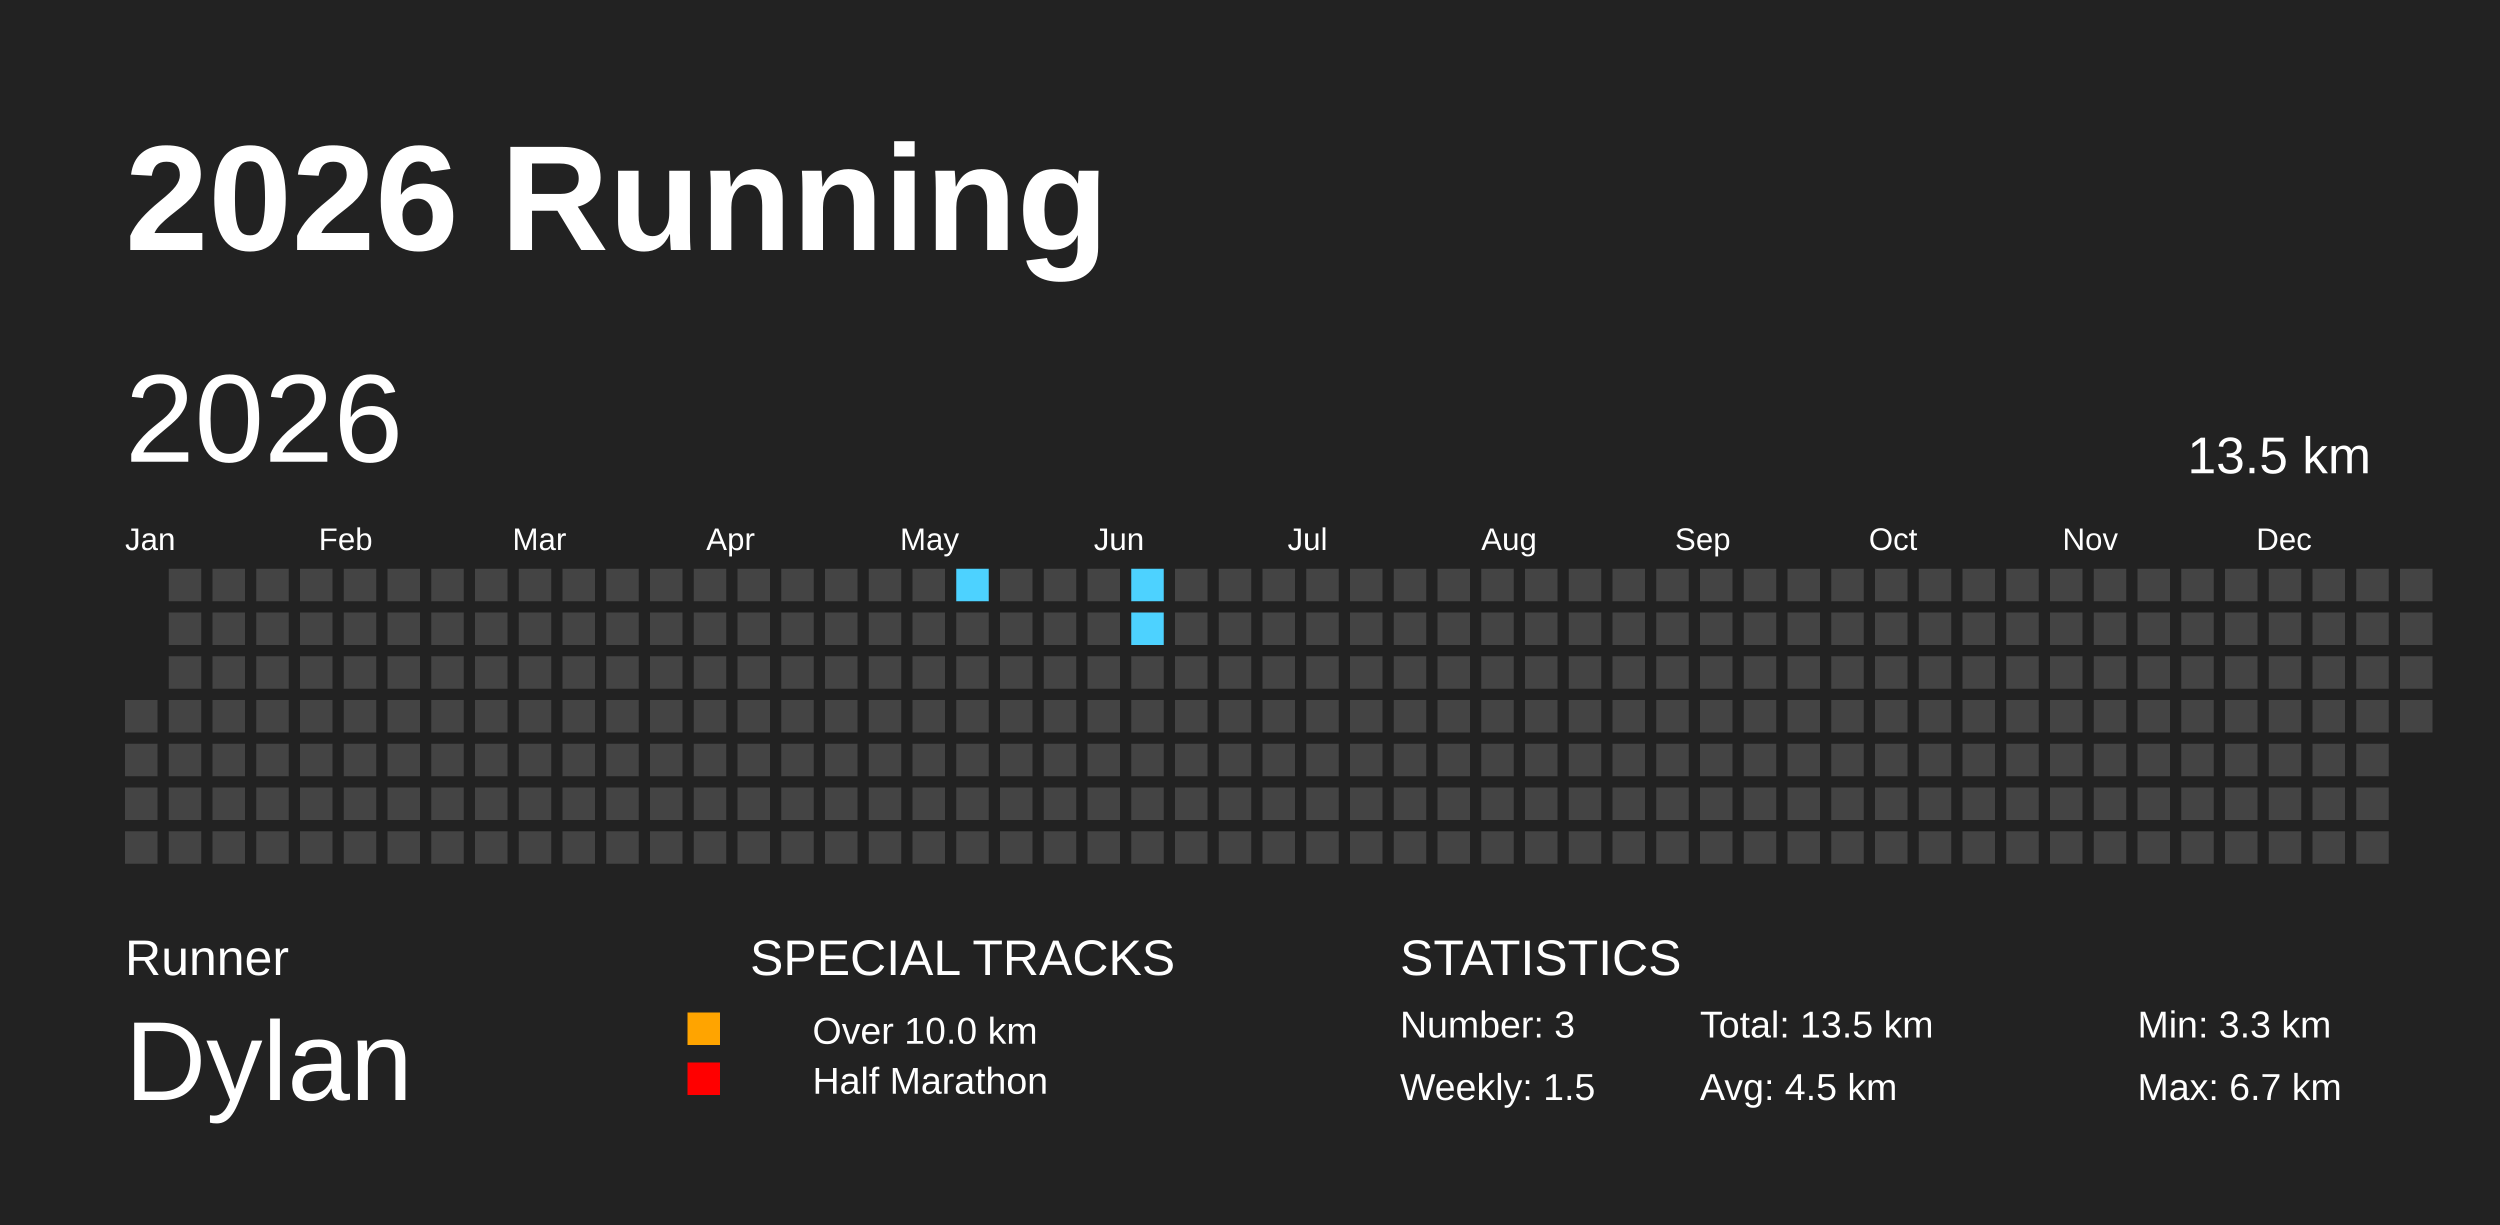
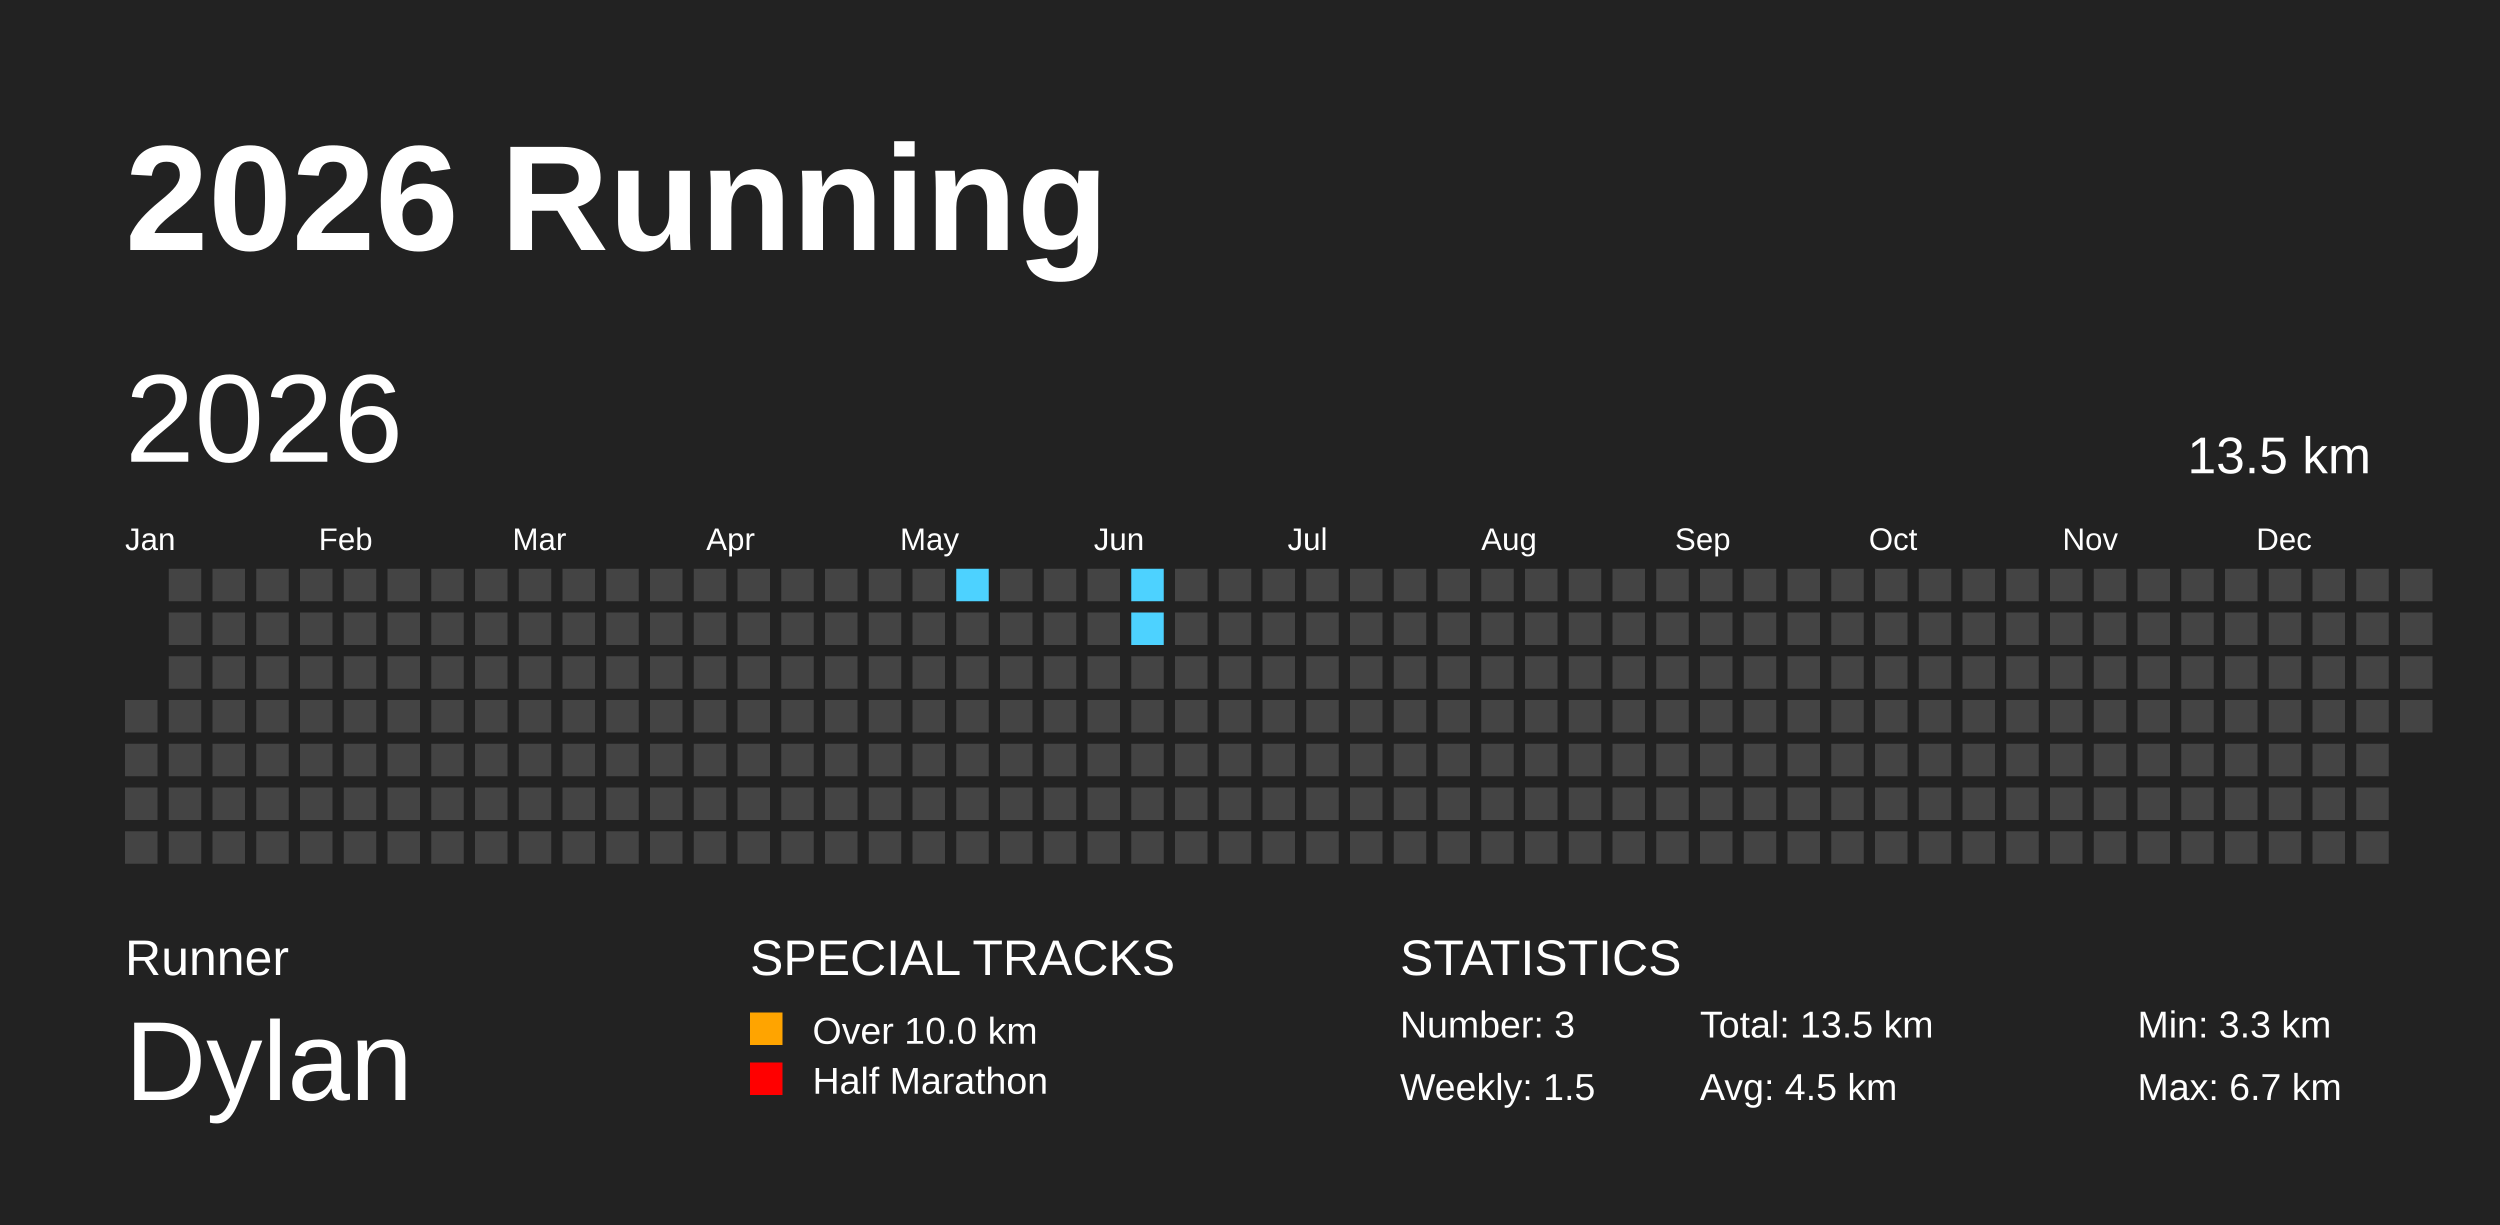
<svg xmlns="http://www.w3.org/2000/svg" baseProfile="full" height="98mm" version="1.1" viewBox="0,0,200,98" width="200mm">
  <defs>
    <pattern height="2" id="indoor-stripe" patternUnits="userSpaceOnUse" width="2">
      <line stroke="white" stroke-opacity="0.45" stroke-width="0.5" x1="0" x2="2" y1="2" y2="0" />
    </pattern>
  </defs>
  <rect fill="#222222" height="98" width="200" x="0" y="0" />
  <text fill="#FFFFFF" style="font-size:12px; font-family:Arial; font-weight:bold;" x="10" y="20">2026 Running</text>
  <text fill="#FFFFFF" style="font-size:4px; font-family:Arial" x="10" y="78">Runner</text>
  <text fill="#FFFFFF" style="font-size:9px; font-family:Arial" x="10" y="88">Dylan</text>
  <text fill="#FFFFFF" style="font-size:4px; font-family:Arial" x="60" y="78">SPECIAL TRACKS</text>
-   <rect fill="#ffa400" height="2.6" width="2.6" x="55" y="81" />
+   <rect fill="#ffa400" height="2.6" width="2.6" x="60" y="81" />
  <text fill="#FFFFFF" style="font-size:3px; font-family:Arial" x="65" y="83.5">Over 10.0 km</text>
-   <rect fill="#ff0000" height="2.6" width="2.6" x="55" y="85" />
+   <rect fill="#ff0000" height="2.6" width="2.6" x="60" y="85" />
  <text fill="#FFFFFF" style="font-size:3px; font-family:Arial" x="65" y="87.5">Half Marathon</text>
  <text fill="#FFFFFF" style="font-size:4px; font-family:Arial" x="112" y="78">STATISTICS</text>
  <text fill="#FFFFFF" style="font-size:3px; font-family:Arial" x="112" y="83">Number: 3</text>
  <text fill="#FFFFFF" style="font-size:3px; font-family:Arial" x="112" y="88">Weekly: 1.5</text>
  <text fill="#FFFFFF" style="font-size:3px; font-family:Arial" x="136" y="83">Total: 13.5 km</text>
  <text fill="#FFFFFF" style="font-size:3px; font-family:Arial" x="136" y="88">Avg: 4.5 km</text>
  <text fill="#FFFFFF" style="font-size:3px; font-family:Arial" x="171" y="83">Min: 3.3 km</text>
  <text fill="#FFFFFF" style="font-size:3px; font-family:Arial" x="171" y="88">Max: 6.7 km</text>
  <text dominant-baseline="hanging" fill="#FFFFFF" style="font-size:10.0px; font-family:Arial;" x="10" y="30">2026</text>
  <text dominant-baseline="hanging" fill="#FFFFFF" style="font-size:4.125px; font-family:Arial;" x="175" y="35">13.5 km</text>
  <text fill="#FFFFFF" style="font-size:2.5px; font-family:Arial" x="10.0" y="44">Jan</text>
  <text fill="#FFFFFF" style="font-size:2.5px; font-family:Arial" x="25.5" y="44">Feb</text>
  <text fill="#FFFFFF" style="font-size:2.5px; font-family:Arial" x="41.0" y="44">Mar</text>
  <text fill="#FFFFFF" style="font-size:2.5px; font-family:Arial" x="56.5" y="44">Apr</text>
  <text fill="#FFFFFF" style="font-size:2.5px; font-family:Arial" x="72.0" y="44">May</text>
  <text fill="#FFFFFF" style="font-size:2.5px; font-family:Arial" x="87.5" y="44">Jun</text>
  <text fill="#FFFFFF" style="font-size:2.5px; font-family:Arial" x="103.0" y="44">Jul</text>
  <text fill="#FFFFFF" style="font-size:2.5px; font-family:Arial" x="118.5" y="44">Aug</text>
  <text fill="#FFFFFF" style="font-size:2.5px; font-family:Arial" x="134.0" y="44">Sep</text>
  <text fill="#FFFFFF" style="font-size:2.5px; font-family:Arial" x="149.5" y="44">Oct</text>
  <text fill="#FFFFFF" style="font-size:2.5px; font-family:Arial" x="165.0" y="44">Nov</text>
  <text fill="#FFFFFF" style="font-size:2.5px; font-family:Arial" x="180.5" y="44">Dec</text>
  <rect fill="#444444" height="2.6" width="2.6" x="10.0" y="56.0" />
  <rect fill="#444444" height="2.6" width="2.6" x="10.0" y="59.5" />
  <rect fill="#444444" height="2.6" width="2.6" x="10.0" y="63.0" />
  <rect fill="#444444" height="2.6" width="2.6" x="10.0" y="66.5" />
  <rect fill="#444444" height="2.6" width="2.6" x="13.5" y="45.5" />
  <rect fill="#444444" height="2.6" width="2.6" x="13.5" y="49.0" />
  <rect fill="#444444" height="2.6" width="2.6" x="13.5" y="52.5" />
  <rect fill="#444444" height="2.6" width="2.6" x="13.5" y="56.0" />
  <rect fill="#444444" height="2.6" width="2.6" x="13.5" y="59.5" />
  <rect fill="#444444" height="2.6" width="2.6" x="13.5" y="63.0" />
  <rect fill="#444444" height="2.6" width="2.6" x="13.5" y="66.5" />
  <rect fill="#444444" height="2.6" width="2.6" x="17.0" y="45.5" />
  <rect fill="#444444" height="2.6" width="2.6" x="17.0" y="49.0" />
  <rect fill="#444444" height="2.6" width="2.6" x="17.0" y="52.5" />
  <rect fill="#444444" height="2.6" width="2.6" x="17.0" y="56.0" />
  <rect fill="#444444" height="2.6" width="2.6" x="17.0" y="59.5" />
  <rect fill="#444444" height="2.6" width="2.6" x="17.0" y="63.0" />
  <rect fill="#444444" height="2.6" width="2.6" x="17.0" y="66.5" />
  <rect fill="#444444" height="2.6" width="2.6" x="20.5" y="45.5" />
  <rect fill="#444444" height="2.6" width="2.6" x="20.5" y="49.0" />
  <rect fill="#444444" height="2.6" width="2.6" x="20.5" y="52.5" />
  <rect fill="#444444" height="2.6" width="2.6" x="20.5" y="56.0" />
  <rect fill="#444444" height="2.6" width="2.6" x="20.5" y="59.5" />
  <rect fill="#444444" height="2.6" width="2.6" x="20.5" y="63.0" />
  <rect fill="#444444" height="2.6" width="2.6" x="20.5" y="66.5" />
  <rect fill="#444444" height="2.6" width="2.6" x="24.0" y="45.5" />
  <rect fill="#444444" height="2.6" width="2.6" x="24.0" y="49.0" />
  <rect fill="#444444" height="2.6" width="2.6" x="24.0" y="52.5" />
  <rect fill="#444444" height="2.6" width="2.6" x="24.0" y="56.0" />
  <rect fill="#444444" height="2.6" width="2.6" x="24.0" y="59.5" />
  <rect fill="#444444" height="2.6" width="2.6" x="24.0" y="63.0" />
  <rect fill="#444444" height="2.6" width="2.6" x="24.0" y="66.5" />
  <rect fill="#444444" height="2.6" width="2.6" x="27.5" y="45.5" />
  <rect fill="#444444" height="2.6" width="2.6" x="27.5" y="49.0" />
  <rect fill="#444444" height="2.6" width="2.6" x="27.5" y="52.5" />
  <rect fill="#444444" height="2.6" width="2.6" x="27.5" y="56.0" />
  <rect fill="#444444" height="2.6" width="2.6" x="27.5" y="59.5" />
  <rect fill="#444444" height="2.6" width="2.6" x="27.5" y="63.0" />
  <rect fill="#444444" height="2.6" width="2.6" x="27.5" y="66.5" />
  <rect fill="#444444" height="2.6" width="2.6" x="31.0" y="45.5" />
  <rect fill="#444444" height="2.6" width="2.6" x="31.0" y="49.0" />
  <rect fill="#444444" height="2.6" width="2.6" x="31.0" y="52.5" />
  <rect fill="#444444" height="2.6" width="2.6" x="31.0" y="56.0" />
  <rect fill="#444444" height="2.6" width="2.6" x="31.0" y="59.5" />
  <rect fill="#444444" height="2.6" width="2.6" x="31.0" y="63.0" />
  <rect fill="#444444" height="2.6" width="2.6" x="31.0" y="66.5" />
  <rect fill="#444444" height="2.6" width="2.6" x="34.5" y="45.5" />
  <rect fill="#444444" height="2.6" width="2.6" x="34.5" y="49.0" />
  <rect fill="#444444" height="2.6" width="2.6" x="34.5" y="52.5" />
  <rect fill="#444444" height="2.6" width="2.6" x="34.5" y="56.0" />
  <rect fill="#444444" height="2.6" width="2.6" x="34.5" y="59.5" />
  <rect fill="#444444" height="2.6" width="2.6" x="34.5" y="63.0" />
  <rect fill="#444444" height="2.6" width="2.6" x="34.5" y="66.5" />
  <rect fill="#444444" height="2.6" width="2.6" x="38.0" y="45.5" />
  <rect fill="#444444" height="2.6" width="2.6" x="38.0" y="49.0" />
  <rect fill="#444444" height="2.6" width="2.6" x="38.0" y="52.5" />
  <rect fill="#444444" height="2.6" width="2.6" x="38.0" y="56.0" />
  <rect fill="#444444" height="2.6" width="2.6" x="38.0" y="59.5" />
  <rect fill="#444444" height="2.6" width="2.6" x="38.0" y="63.0" />
  <rect fill="#444444" height="2.6" width="2.6" x="38.0" y="66.5" />
  <rect fill="#444444" height="2.6" width="2.6" x="41.5" y="45.5" />
  <rect fill="#444444" height="2.6" width="2.6" x="41.5" y="49.0" />
  <rect fill="#444444" height="2.6" width="2.6" x="41.5" y="52.5" />
  <rect fill="#444444" height="2.6" width="2.6" x="41.5" y="56.0" />
  <rect fill="#444444" height="2.6" width="2.6" x="41.5" y="59.5" />
  <rect fill="#444444" height="2.6" width="2.6" x="41.5" y="63.0" />
  <rect fill="#444444" height="2.6" width="2.6" x="41.5" y="66.5" />
  <rect fill="#444444" height="2.6" width="2.6" x="45.0" y="45.5" />
  <rect fill="#444444" height="2.6" width="2.6" x="45.0" y="49.0" />
  <rect fill="#444444" height="2.6" width="2.6" x="45.0" y="52.5" />
  <rect fill="#444444" height="2.6" width="2.6" x="45.0" y="56.0" />
  <rect fill="#444444" height="2.6" width="2.6" x="45.0" y="59.5" />
  <rect fill="#444444" height="2.6" width="2.6" x="45.0" y="63.0" />
  <rect fill="#444444" height="2.6" width="2.6" x="45.0" y="66.5" />
  <rect fill="#444444" height="2.6" width="2.6" x="48.5" y="45.5" />
  <rect fill="#444444" height="2.6" width="2.6" x="48.5" y="49.0" />
  <rect fill="#444444" height="2.6" width="2.6" x="48.5" y="52.5" />
  <rect fill="#444444" height="2.6" width="2.6" x="48.5" y="56.0" />
  <rect fill="#444444" height="2.6" width="2.6" x="48.5" y="59.5" />
  <rect fill="#444444" height="2.6" width="2.6" x="48.5" y="63.0" />
  <rect fill="#444444" height="2.6" width="2.6" x="48.5" y="66.5" />
  <rect fill="#444444" height="2.6" width="2.6" x="52.0" y="45.5" />
  <rect fill="#444444" height="2.6" width="2.6" x="52.0" y="49.0" />
  <rect fill="#444444" height="2.6" width="2.6" x="52.0" y="52.5" />
  <rect fill="#444444" height="2.6" width="2.6" x="52.0" y="56.0" />
  <rect fill="#444444" height="2.6" width="2.6" x="52.0" y="59.5" />
  <rect fill="#444444" height="2.6" width="2.6" x="52.0" y="63.0" />
  <rect fill="#444444" height="2.6" width="2.6" x="52.0" y="66.5" />
  <rect fill="#444444" height="2.6" width="2.6" x="55.5" y="45.5" />
  <rect fill="#444444" height="2.6" width="2.6" x="55.5" y="49.0" />
  <rect fill="#444444" height="2.6" width="2.6" x="55.5" y="52.5" />
  <rect fill="#444444" height="2.6" width="2.6" x="55.5" y="56.0" />
  <rect fill="#444444" height="2.6" width="2.6" x="55.5" y="59.5" />
  <rect fill="#444444" height="2.6" width="2.6" x="55.5" y="63.0" />
  <rect fill="#444444" height="2.6" width="2.6" x="55.5" y="66.5" />
  <rect fill="#444444" height="2.6" width="2.6" x="59.0" y="45.5" />
  <rect fill="#444444" height="2.6" width="2.6" x="59.0" y="49.0" />
  <rect fill="#444444" height="2.6" width="2.6" x="59.0" y="52.5" />
  <rect fill="#444444" height="2.6" width="2.6" x="59.0" y="56.0" />
  <rect fill="#444444" height="2.6" width="2.6" x="59.0" y="59.5" />
  <rect fill="#444444" height="2.6" width="2.6" x="59.0" y="63.0" />
  <rect fill="#444444" height="2.6" width="2.6" x="59.0" y="66.5" />
  <rect fill="#444444" height="2.6" width="2.6" x="62.5" y="45.5" />
  <rect fill="#444444" height="2.6" width="2.6" x="62.5" y="49.0" />
  <rect fill="#444444" height="2.6" width="2.6" x="62.5" y="52.5" />
  <rect fill="#444444" height="2.6" width="2.6" x="62.5" y="56.0" />
  <rect fill="#444444" height="2.6" width="2.6" x="62.5" y="59.5" />
  <rect fill="#444444" height="2.6" width="2.6" x="62.5" y="63.0" />
  <rect fill="#444444" height="2.6" width="2.6" x="62.5" y="66.5" />
  <rect fill="#444444" height="2.6" width="2.6" x="66.0" y="45.5" />
  <rect fill="#444444" height="2.6" width="2.6" x="66.0" y="49.0" />
  <rect fill="#444444" height="2.6" width="2.6" x="66.0" y="52.5" />
  <rect fill="#444444" height="2.6" width="2.6" x="66.0" y="56.0" />
  <rect fill="#444444" height="2.6" width="2.6" x="66.0" y="59.5" />
  <rect fill="#444444" height="2.6" width="2.6" x="66.0" y="63.0" />
  <rect fill="#444444" height="2.6" width="2.6" x="66.0" y="66.5" />
  <rect fill="#444444" height="2.6" width="2.6" x="69.5" y="45.5" />
  <rect fill="#444444" height="2.6" width="2.6" x="69.5" y="49.0" />
  <rect fill="#444444" height="2.6" width="2.6" x="69.5" y="52.5" />
  <rect fill="#444444" height="2.6" width="2.6" x="69.5" y="56.0" />
  <rect fill="#444444" height="2.6" width="2.6" x="69.5" y="59.5" />
  <rect fill="#444444" height="2.6" width="2.6" x="69.5" y="63.0" />
  <rect fill="#444444" height="2.6" width="2.6" x="69.5" y="66.5" />
  <rect fill="#444444" height="2.6" width="2.6" x="73.0" y="45.5" />
  <rect fill="#444444" height="2.6" width="2.6" x="73.0" y="49.0" />
  <rect fill="#444444" height="2.6" width="2.6" x="73.0" y="52.5" />
  <rect fill="#444444" height="2.6" width="2.6" x="73.0" y="56.0" />
  <rect fill="#444444" height="2.6" width="2.6" x="73.0" y="59.5" />
  <rect fill="#444444" height="2.6" width="2.6" x="73.0" y="63.0" />
  <rect fill="#444444" height="2.6" width="2.6" x="73.0" y="66.5" />
  <rect fill="#4DD2FF" height="2.6" width="2.6" x="76.5" y="45.5" />
  <rect fill="#444444" height="2.6" width="2.6" x="76.5" y="49.0" />
  <rect fill="#444444" height="2.6" width="2.6" x="76.5" y="52.5" />
  <rect fill="#444444" height="2.6" width="2.6" x="76.5" y="56.0" />
  <rect fill="#444444" height="2.6" width="2.6" x="76.5" y="59.5" />
  <rect fill="#444444" height="2.6" width="2.6" x="76.5" y="63.0" />
  <rect fill="#444444" height="2.6" width="2.6" x="76.5" y="66.5" />
  <rect fill="#444444" height="2.6" width="2.6" x="80.0" y="45.5" />
  <rect fill="#444444" height="2.6" width="2.6" x="80.0" y="49.0" />
  <rect fill="#444444" height="2.6" width="2.6" x="80.0" y="52.5" />
  <rect fill="#444444" height="2.6" width="2.6" x="80.0" y="56.0" />
  <rect fill="#444444" height="2.6" width="2.6" x="80.0" y="59.5" />
  <rect fill="#444444" height="2.6" width="2.6" x="80.0" y="63.0" />
  <rect fill="#444444" height="2.6" width="2.6" x="80.0" y="66.5" />
  <rect fill="#444444" height="2.6" width="2.6" x="83.5" y="45.5" />
  <rect fill="#444444" height="2.6" width="2.6" x="83.5" y="49.0" />
  <rect fill="#444444" height="2.6" width="2.6" x="83.5" y="52.5" />
  <rect fill="#444444" height="2.6" width="2.6" x="83.5" y="56.0" />
  <rect fill="#444444" height="2.6" width="2.6" x="83.5" y="59.5" />
  <rect fill="#444444" height="2.6" width="2.6" x="83.5" y="63.0" />
  <rect fill="#444444" height="2.6" width="2.6" x="83.5" y="66.5" />
  <rect fill="#444444" height="2.6" width="2.6" x="87.0" y="45.5" />
  <rect fill="#444444" height="2.6" width="2.6" x="87.0" y="49.0" />
  <rect fill="#444444" height="2.6" width="2.6" x="87.0" y="52.5" />
  <rect fill="#444444" height="2.6" width="2.6" x="87.0" y="56.0" />
  <rect fill="#444444" height="2.6" width="2.6" x="87.0" y="59.5" />
  <rect fill="#444444" height="2.6" width="2.6" x="87.0" y="63.0" />
  <rect fill="#444444" height="2.6" width="2.6" x="87.0" y="66.5" />
  <rect fill="#4DD2FF" height="2.6" width="2.6" x="90.5" y="45.5" />
  <rect fill="#4DD2FF" height="2.6" width="2.6" x="90.5" y="49.0" />
  <rect fill="#444444" height="2.6" width="2.6" x="90.5" y="52.5" />
  <rect fill="#444444" height="2.6" width="2.6" x="90.5" y="56.0" />
  <rect fill="#444444" height="2.6" width="2.6" x="90.5" y="59.5" />
  <rect fill="#444444" height="2.6" width="2.6" x="90.5" y="63.0" />
  <rect fill="#444444" height="2.6" width="2.6" x="90.5" y="66.5" />
  <rect fill="#444444" height="2.6" width="2.6" x="94.0" y="45.5" />
  <rect fill="#444444" height="2.6" width="2.6" x="94.0" y="49.0" />
  <rect fill="#444444" height="2.6" width="2.6" x="94.0" y="52.5" />
  <rect fill="#444444" height="2.6" width="2.6" x="94.0" y="56.0" />
  <rect fill="#444444" height="2.6" width="2.6" x="94.0" y="59.5" />
  <rect fill="#444444" height="2.6" width="2.6" x="94.0" y="63.0" />
  <rect fill="#444444" height="2.6" width="2.6" x="94.0" y="66.5" />
  <rect fill="#444444" height="2.6" width="2.6" x="97.5" y="45.5" />
  <rect fill="#444444" height="2.6" width="2.6" x="97.5" y="49.0" />
  <rect fill="#444444" height="2.6" width="2.6" x="97.5" y="52.5" />
  <rect fill="#444444" height="2.6" width="2.6" x="97.5" y="56.0" />
  <rect fill="#444444" height="2.6" width="2.6" x="97.5" y="59.5" />
  <rect fill="#444444" height="2.6" width="2.6" x="97.5" y="63.0" />
  <rect fill="#444444" height="2.6" width="2.6" x="97.5" y="66.5" />
  <rect fill="#444444" height="2.6" width="2.6" x="101.0" y="45.5" />
  <rect fill="#444444" height="2.6" width="2.6" x="101.0" y="49.0" />
  <rect fill="#444444" height="2.6" width="2.6" x="101.0" y="52.5" />
  <rect fill="#444444" height="2.6" width="2.6" x="101.0" y="56.0" />
  <rect fill="#444444" height="2.6" width="2.6" x="101.0" y="59.5" />
  <rect fill="#444444" height="2.6" width="2.6" x="101.0" y="63.0" />
  <rect fill="#444444" height="2.6" width="2.6" x="101.0" y="66.5" />
  <rect fill="#444444" height="2.6" width="2.6" x="104.5" y="45.5" />
  <rect fill="#444444" height="2.6" width="2.6" x="104.5" y="49.0" />
  <rect fill="#444444" height="2.6" width="2.6" x="104.5" y="52.5" />
  <rect fill="#444444" height="2.6" width="2.6" x="104.5" y="56.0" />
  <rect fill="#444444" height="2.6" width="2.6" x="104.5" y="59.5" />
  <rect fill="#444444" height="2.6" width="2.6" x="104.5" y="63.0" />
  <rect fill="#444444" height="2.6" width="2.6" x="104.5" y="66.5" />
  <rect fill="#444444" height="2.6" width="2.6" x="108.0" y="45.5" />
  <rect fill="#444444" height="2.6" width="2.6" x="108.0" y="49.0" />
  <rect fill="#444444" height="2.6" width="2.6" x="108.0" y="52.5" />
  <rect fill="#444444" height="2.6" width="2.6" x="108.0" y="56.0" />
  <rect fill="#444444" height="2.6" width="2.6" x="108.0" y="59.5" />
  <rect fill="#444444" height="2.6" width="2.6" x="108.0" y="63.0" />
  <rect fill="#444444" height="2.6" width="2.6" x="108.0" y="66.5" />
  <rect fill="#444444" height="2.6" width="2.6" x="111.5" y="45.5" />
  <rect fill="#444444" height="2.6" width="2.6" x="111.5" y="49.0" />
  <rect fill="#444444" height="2.6" width="2.6" x="111.5" y="52.5" />
  <rect fill="#444444" height="2.6" width="2.6" x="111.5" y="56.0" />
  <rect fill="#444444" height="2.6" width="2.6" x="111.5" y="59.5" />
  <rect fill="#444444" height="2.6" width="2.6" x="111.5" y="63.0" />
  <rect fill="#444444" height="2.6" width="2.6" x="111.5" y="66.5" />
  <rect fill="#444444" height="2.6" width="2.6" x="115.0" y="45.5" />
  <rect fill="#444444" height="2.6" width="2.6" x="115.0" y="49.0" />
  <rect fill="#444444" height="2.6" width="2.6" x="115.0" y="52.5" />
  <rect fill="#444444" height="2.6" width="2.6" x="115.0" y="56.0" />
  <rect fill="#444444" height="2.6" width="2.6" x="115.0" y="59.5" />
  <rect fill="#444444" height="2.6" width="2.6" x="115.0" y="63.0" />
  <rect fill="#444444" height="2.6" width="2.6" x="115.0" y="66.5" />
  <rect fill="#444444" height="2.6" width="2.6" x="118.5" y="45.5" />
  <rect fill="#444444" height="2.6" width="2.6" x="118.5" y="49.0" />
  <rect fill="#444444" height="2.6" width="2.6" x="118.5" y="52.5" />
  <rect fill="#444444" height="2.6" width="2.6" x="118.5" y="56.0" />
  <rect fill="#444444" height="2.6" width="2.6" x="118.5" y="59.5" />
  <rect fill="#444444" height="2.6" width="2.6" x="118.5" y="63.0" />
  <rect fill="#444444" height="2.6" width="2.6" x="118.5" y="66.5" />
  <rect fill="#444444" height="2.6" width="2.6" x="122.0" y="45.5" />
  <rect fill="#444444" height="2.6" width="2.6" x="122.0" y="49.0" />
  <rect fill="#444444" height="2.6" width="2.6" x="122.0" y="52.5" />
  <rect fill="#444444" height="2.6" width="2.6" x="122.0" y="56.0" />
  <rect fill="#444444" height="2.6" width="2.6" x="122.0" y="59.5" />
  <rect fill="#444444" height="2.6" width="2.6" x="122.0" y="63.0" />
  <rect fill="#444444" height="2.6" width="2.6" x="122.0" y="66.5" />
  <rect fill="#444444" height="2.6" width="2.6" x="125.5" y="45.5" />
  <rect fill="#444444" height="2.6" width="2.6" x="125.5" y="49.0" />
  <rect fill="#444444" height="2.6" width="2.6" x="125.5" y="52.5" />
  <rect fill="#444444" height="2.6" width="2.6" x="125.5" y="56.0" />
  <rect fill="#444444" height="2.6" width="2.6" x="125.5" y="59.5" />
  <rect fill="#444444" height="2.6" width="2.6" x="125.5" y="63.0" />
  <rect fill="#444444" height="2.6" width="2.6" x="125.5" y="66.5" />
  <rect fill="#444444" height="2.6" width="2.6" x="129.0" y="45.5" />
  <rect fill="#444444" height="2.6" width="2.6" x="129.0" y="49.0" />
  <rect fill="#444444" height="2.6" width="2.6" x="129.0" y="52.5" />
  <rect fill="#444444" height="2.6" width="2.6" x="129.0" y="56.0" />
  <rect fill="#444444" height="2.6" width="2.6" x="129.0" y="59.5" />
  <rect fill="#444444" height="2.6" width="2.6" x="129.0" y="63.0" />
  <rect fill="#444444" height="2.6" width="2.6" x="129.0" y="66.5" />
  <rect fill="#444444" height="2.6" width="2.6" x="132.5" y="45.5" />
  <rect fill="#444444" height="2.6" width="2.6" x="132.5" y="49.0" />
  <rect fill="#444444" height="2.6" width="2.6" x="132.5" y="52.5" />
  <rect fill="#444444" height="2.6" width="2.6" x="132.5" y="56.0" />
  <rect fill="#444444" height="2.6" width="2.6" x="132.5" y="59.5" />
  <rect fill="#444444" height="2.6" width="2.6" x="132.5" y="63.0" />
  <rect fill="#444444" height="2.6" width="2.6" x="132.5" y="66.5" />
  <rect fill="#444444" height="2.6" width="2.6" x="136.0" y="45.5" />
  <rect fill="#444444" height="2.6" width="2.6" x="136.0" y="49.0" />
  <rect fill="#444444" height="2.6" width="2.6" x="136.0" y="52.5" />
  <rect fill="#444444" height="2.6" width="2.6" x="136.0" y="56.0" />
  <rect fill="#444444" height="2.6" width="2.6" x="136.0" y="59.5" />
  <rect fill="#444444" height="2.6" width="2.6" x="136.0" y="63.0" />
  <rect fill="#444444" height="2.6" width="2.6" x="136.0" y="66.5" />
  <rect fill="#444444" height="2.6" width="2.6" x="139.5" y="45.5" />
  <rect fill="#444444" height="2.6" width="2.6" x="139.5" y="49.0" />
  <rect fill="#444444" height="2.6" width="2.6" x="139.5" y="52.5" />
  <rect fill="#444444" height="2.6" width="2.6" x="139.5" y="56.0" />
  <rect fill="#444444" height="2.6" width="2.6" x="139.5" y="59.5" />
  <rect fill="#444444" height="2.6" width="2.6" x="139.5" y="63.0" />
  <rect fill="#444444" height="2.6" width="2.6" x="139.5" y="66.5" />
  <rect fill="#444444" height="2.6" width="2.6" x="143.0" y="45.5" />
  <rect fill="#444444" height="2.6" width="2.6" x="143.0" y="49.0" />
  <rect fill="#444444" height="2.6" width="2.6" x="143.0" y="52.5" />
  <rect fill="#444444" height="2.6" width="2.6" x="143.0" y="56.0" />
  <rect fill="#444444" height="2.6" width="2.6" x="143.0" y="59.5" />
  <rect fill="#444444" height="2.6" width="2.6" x="143.0" y="63.0" />
  <rect fill="#444444" height="2.6" width="2.6" x="143.0" y="66.5" />
  <rect fill="#444444" height="2.6" width="2.6" x="146.5" y="45.5" />
  <rect fill="#444444" height="2.6" width="2.6" x="146.5" y="49.0" />
  <rect fill="#444444" height="2.6" width="2.6" x="146.5" y="52.5" />
  <rect fill="#444444" height="2.6" width="2.6" x="146.5" y="56.0" />
  <rect fill="#444444" height="2.6" width="2.6" x="146.5" y="59.5" />
  <rect fill="#444444" height="2.6" width="2.6" x="146.5" y="63.0" />
  <rect fill="#444444" height="2.6" width="2.6" x="146.5" y="66.5" />
  <rect fill="#444444" height="2.6" width="2.6" x="150.0" y="45.5" />
  <rect fill="#444444" height="2.6" width="2.6" x="150.0" y="49.0" />
  <rect fill="#444444" height="2.6" width="2.6" x="150.0" y="52.5" />
  <rect fill="#444444" height="2.6" width="2.6" x="150.0" y="56.0" />
  <rect fill="#444444" height="2.6" width="2.6" x="150.0" y="59.5" />
  <rect fill="#444444" height="2.6" width="2.6" x="150.0" y="63.0" />
  <rect fill="#444444" height="2.6" width="2.6" x="150.0" y="66.5" />
  <rect fill="#444444" height="2.6" width="2.6" x="153.5" y="45.5" />
  <rect fill="#444444" height="2.6" width="2.6" x="153.5" y="49.0" />
  <rect fill="#444444" height="2.6" width="2.6" x="153.5" y="52.5" />
  <rect fill="#444444" height="2.6" width="2.6" x="153.5" y="56.0" />
  <rect fill="#444444" height="2.6" width="2.6" x="153.5" y="59.5" />
  <rect fill="#444444" height="2.6" width="2.6" x="153.5" y="63.0" />
  <rect fill="#444444" height="2.6" width="2.6" x="153.5" y="66.5" />
  <rect fill="#444444" height="2.6" width="2.6" x="157.0" y="45.5" />
  <rect fill="#444444" height="2.6" width="2.6" x="157.0" y="49.0" />
  <rect fill="#444444" height="2.6" width="2.6" x="157.0" y="52.5" />
  <rect fill="#444444" height="2.6" width="2.6" x="157.0" y="56.0" />
  <rect fill="#444444" height="2.6" width="2.6" x="157.0" y="59.5" />
  <rect fill="#444444" height="2.6" width="2.6" x="157.0" y="63.0" />
  <rect fill="#444444" height="2.6" width="2.6" x="157.0" y="66.5" />
  <rect fill="#444444" height="2.6" width="2.6" x="160.5" y="45.5" />
  <rect fill="#444444" height="2.6" width="2.6" x="160.5" y="49.0" />
  <rect fill="#444444" height="2.6" width="2.6" x="160.5" y="52.5" />
  <rect fill="#444444" height="2.6" width="2.6" x="160.5" y="56.0" />
  <rect fill="#444444" height="2.6" width="2.6" x="160.5" y="59.5" />
  <rect fill="#444444" height="2.6" width="2.6" x="160.5" y="63.0" />
  <rect fill="#444444" height="2.6" width="2.6" x="160.5" y="66.5" />
  <rect fill="#444444" height="2.6" width="2.6" x="164.0" y="45.5" />
  <rect fill="#444444" height="2.6" width="2.6" x="164.0" y="49.0" />
  <rect fill="#444444" height="2.6" width="2.6" x="164.0" y="52.5" />
  <rect fill="#444444" height="2.6" width="2.6" x="164.0" y="56.0" />
  <rect fill="#444444" height="2.6" width="2.6" x="164.0" y="59.5" />
  <rect fill="#444444" height="2.6" width="2.6" x="164.0" y="63.0" />
  <rect fill="#444444" height="2.6" width="2.6" x="164.0" y="66.5" />
  <rect fill="#444444" height="2.6" width="2.6" x="167.5" y="45.5" />
  <rect fill="#444444" height="2.6" width="2.6" x="167.5" y="49.0" />
  <rect fill="#444444" height="2.6" width="2.6" x="167.5" y="52.5" />
  <rect fill="#444444" height="2.6" width="2.6" x="167.5" y="56.0" />
  <rect fill="#444444" height="2.6" width="2.6" x="167.5" y="59.5" />
  <rect fill="#444444" height="2.6" width="2.6" x="167.5" y="63.0" />
  <rect fill="#444444" height="2.6" width="2.6" x="167.5" y="66.5" />
  <rect fill="#444444" height="2.6" width="2.6" x="171.0" y="45.5" />
  <rect fill="#444444" height="2.6" width="2.6" x="171.0" y="49.0" />
  <rect fill="#444444" height="2.6" width="2.6" x="171.0" y="52.5" />
  <rect fill="#444444" height="2.6" width="2.6" x="171.0" y="56.0" />
  <rect fill="#444444" height="2.6" width="2.6" x="171.0" y="59.5" />
  <rect fill="#444444" height="2.6" width="2.6" x="171.0" y="63.0" />
  <rect fill="#444444" height="2.6" width="2.6" x="171.0" y="66.5" />
  <rect fill="#444444" height="2.6" width="2.6" x="174.5" y="45.5" />
  <rect fill="#444444" height="2.6" width="2.6" x="174.5" y="49.0" />
  <rect fill="#444444" height="2.6" width="2.6" x="174.5" y="52.5" />
  <rect fill="#444444" height="2.6" width="2.6" x="174.5" y="56.0" />
  <rect fill="#444444" height="2.6" width="2.6" x="174.5" y="59.5" />
  <rect fill="#444444" height="2.6" width="2.6" x="174.5" y="63.0" />
  <rect fill="#444444" height="2.6" width="2.6" x="174.5" y="66.5" />
  <rect fill="#444444" height="2.6" width="2.6" x="178.0" y="45.5" />
  <rect fill="#444444" height="2.6" width="2.6" x="178.0" y="49.0" />
  <rect fill="#444444" height="2.6" width="2.6" x="178.0" y="52.5" />
  <rect fill="#444444" height="2.6" width="2.6" x="178.0" y="56.0" />
  <rect fill="#444444" height="2.6" width="2.6" x="178.0" y="59.5" />
  <rect fill="#444444" height="2.6" width="2.6" x="178.0" y="63.0" />
  <rect fill="#444444" height="2.6" width="2.6" x="178.0" y="66.5" />
  <rect fill="#444444" height="2.6" width="2.6" x="181.5" y="45.5" />
  <rect fill="#444444" height="2.6" width="2.6" x="181.5" y="49.0" />
  <rect fill="#444444" height="2.6" width="2.6" x="181.5" y="52.5" />
  <rect fill="#444444" height="2.6" width="2.6" x="181.5" y="56.0" />
  <rect fill="#444444" height="2.6" width="2.6" x="181.5" y="59.5" />
  <rect fill="#444444" height="2.6" width="2.6" x="181.5" y="63.0" />
  <rect fill="#444444" height="2.6" width="2.6" x="181.5" y="66.5" />
  <rect fill="#444444" height="2.6" width="2.6" x="185.0" y="45.5" />
  <rect fill="#444444" height="2.6" width="2.6" x="185.0" y="49.0" />
  <rect fill="#444444" height="2.6" width="2.6" x="185.0" y="52.5" />
  <rect fill="#444444" height="2.6" width="2.6" x="185.0" y="56.0" />
  <rect fill="#444444" height="2.6" width="2.6" x="185.0" y="59.5" />
  <rect fill="#444444" height="2.6" width="2.6" x="185.0" y="63.0" />
  <rect fill="#444444" height="2.6" width="2.6" x="185.0" y="66.5" />
  <rect fill="#444444" height="2.6" width="2.6" x="188.5" y="45.5" />
  <rect fill="#444444" height="2.6" width="2.6" x="188.5" y="49.0" />
  <rect fill="#444444" height="2.6" width="2.6" x="188.5" y="52.5" />
  <rect fill="#444444" height="2.6" width="2.6" x="188.5" y="56.0" />
  <rect fill="#444444" height="2.6" width="2.6" x="188.5" y="59.5" />
  <rect fill="#444444" height="2.6" width="2.6" x="188.5" y="63.0" />
  <rect fill="#444444" height="2.6" width="2.6" x="188.5" y="66.5" />
  <rect fill="#444444" height="2.6" width="2.6" x="192.0" y="45.5" />
  <rect fill="#444444" height="2.6" width="2.6" x="192.0" y="49.0" />
  <rect fill="#444444" height="2.6" width="2.6" x="192.0" y="52.5" />
  <rect fill="#444444" height="2.6" width="2.6" x="192.0" y="56.0" />
</svg>
